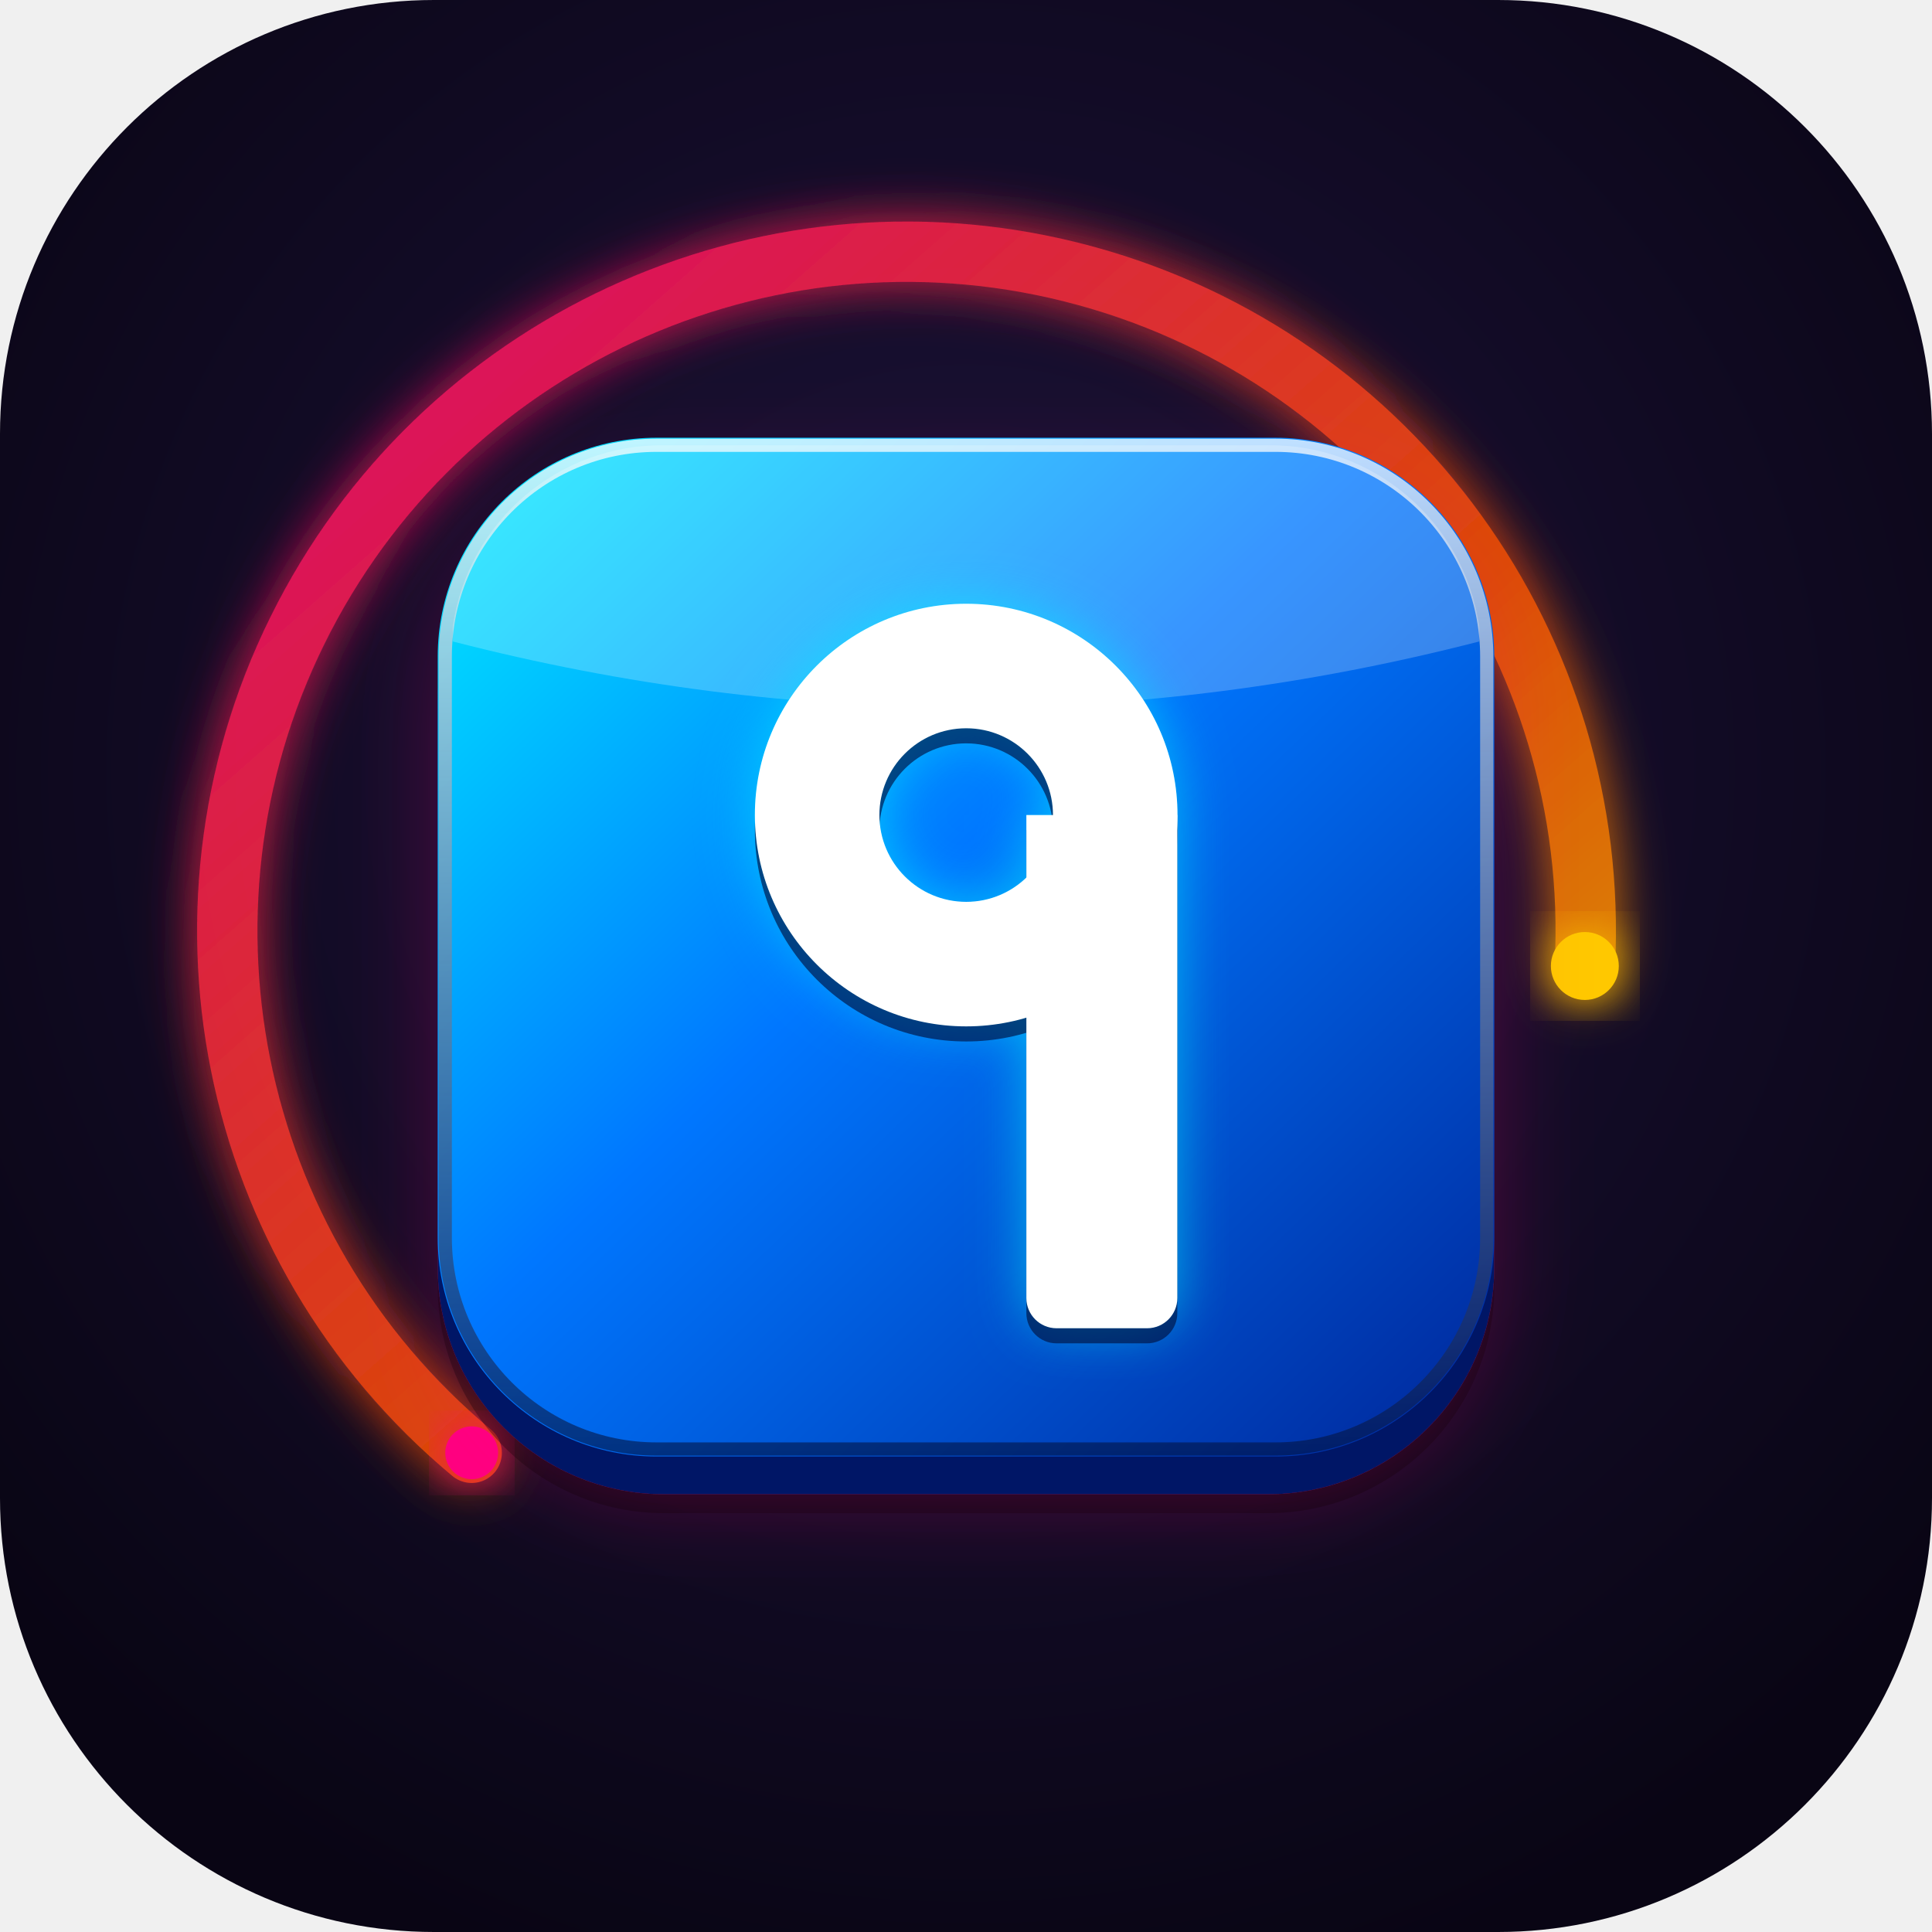
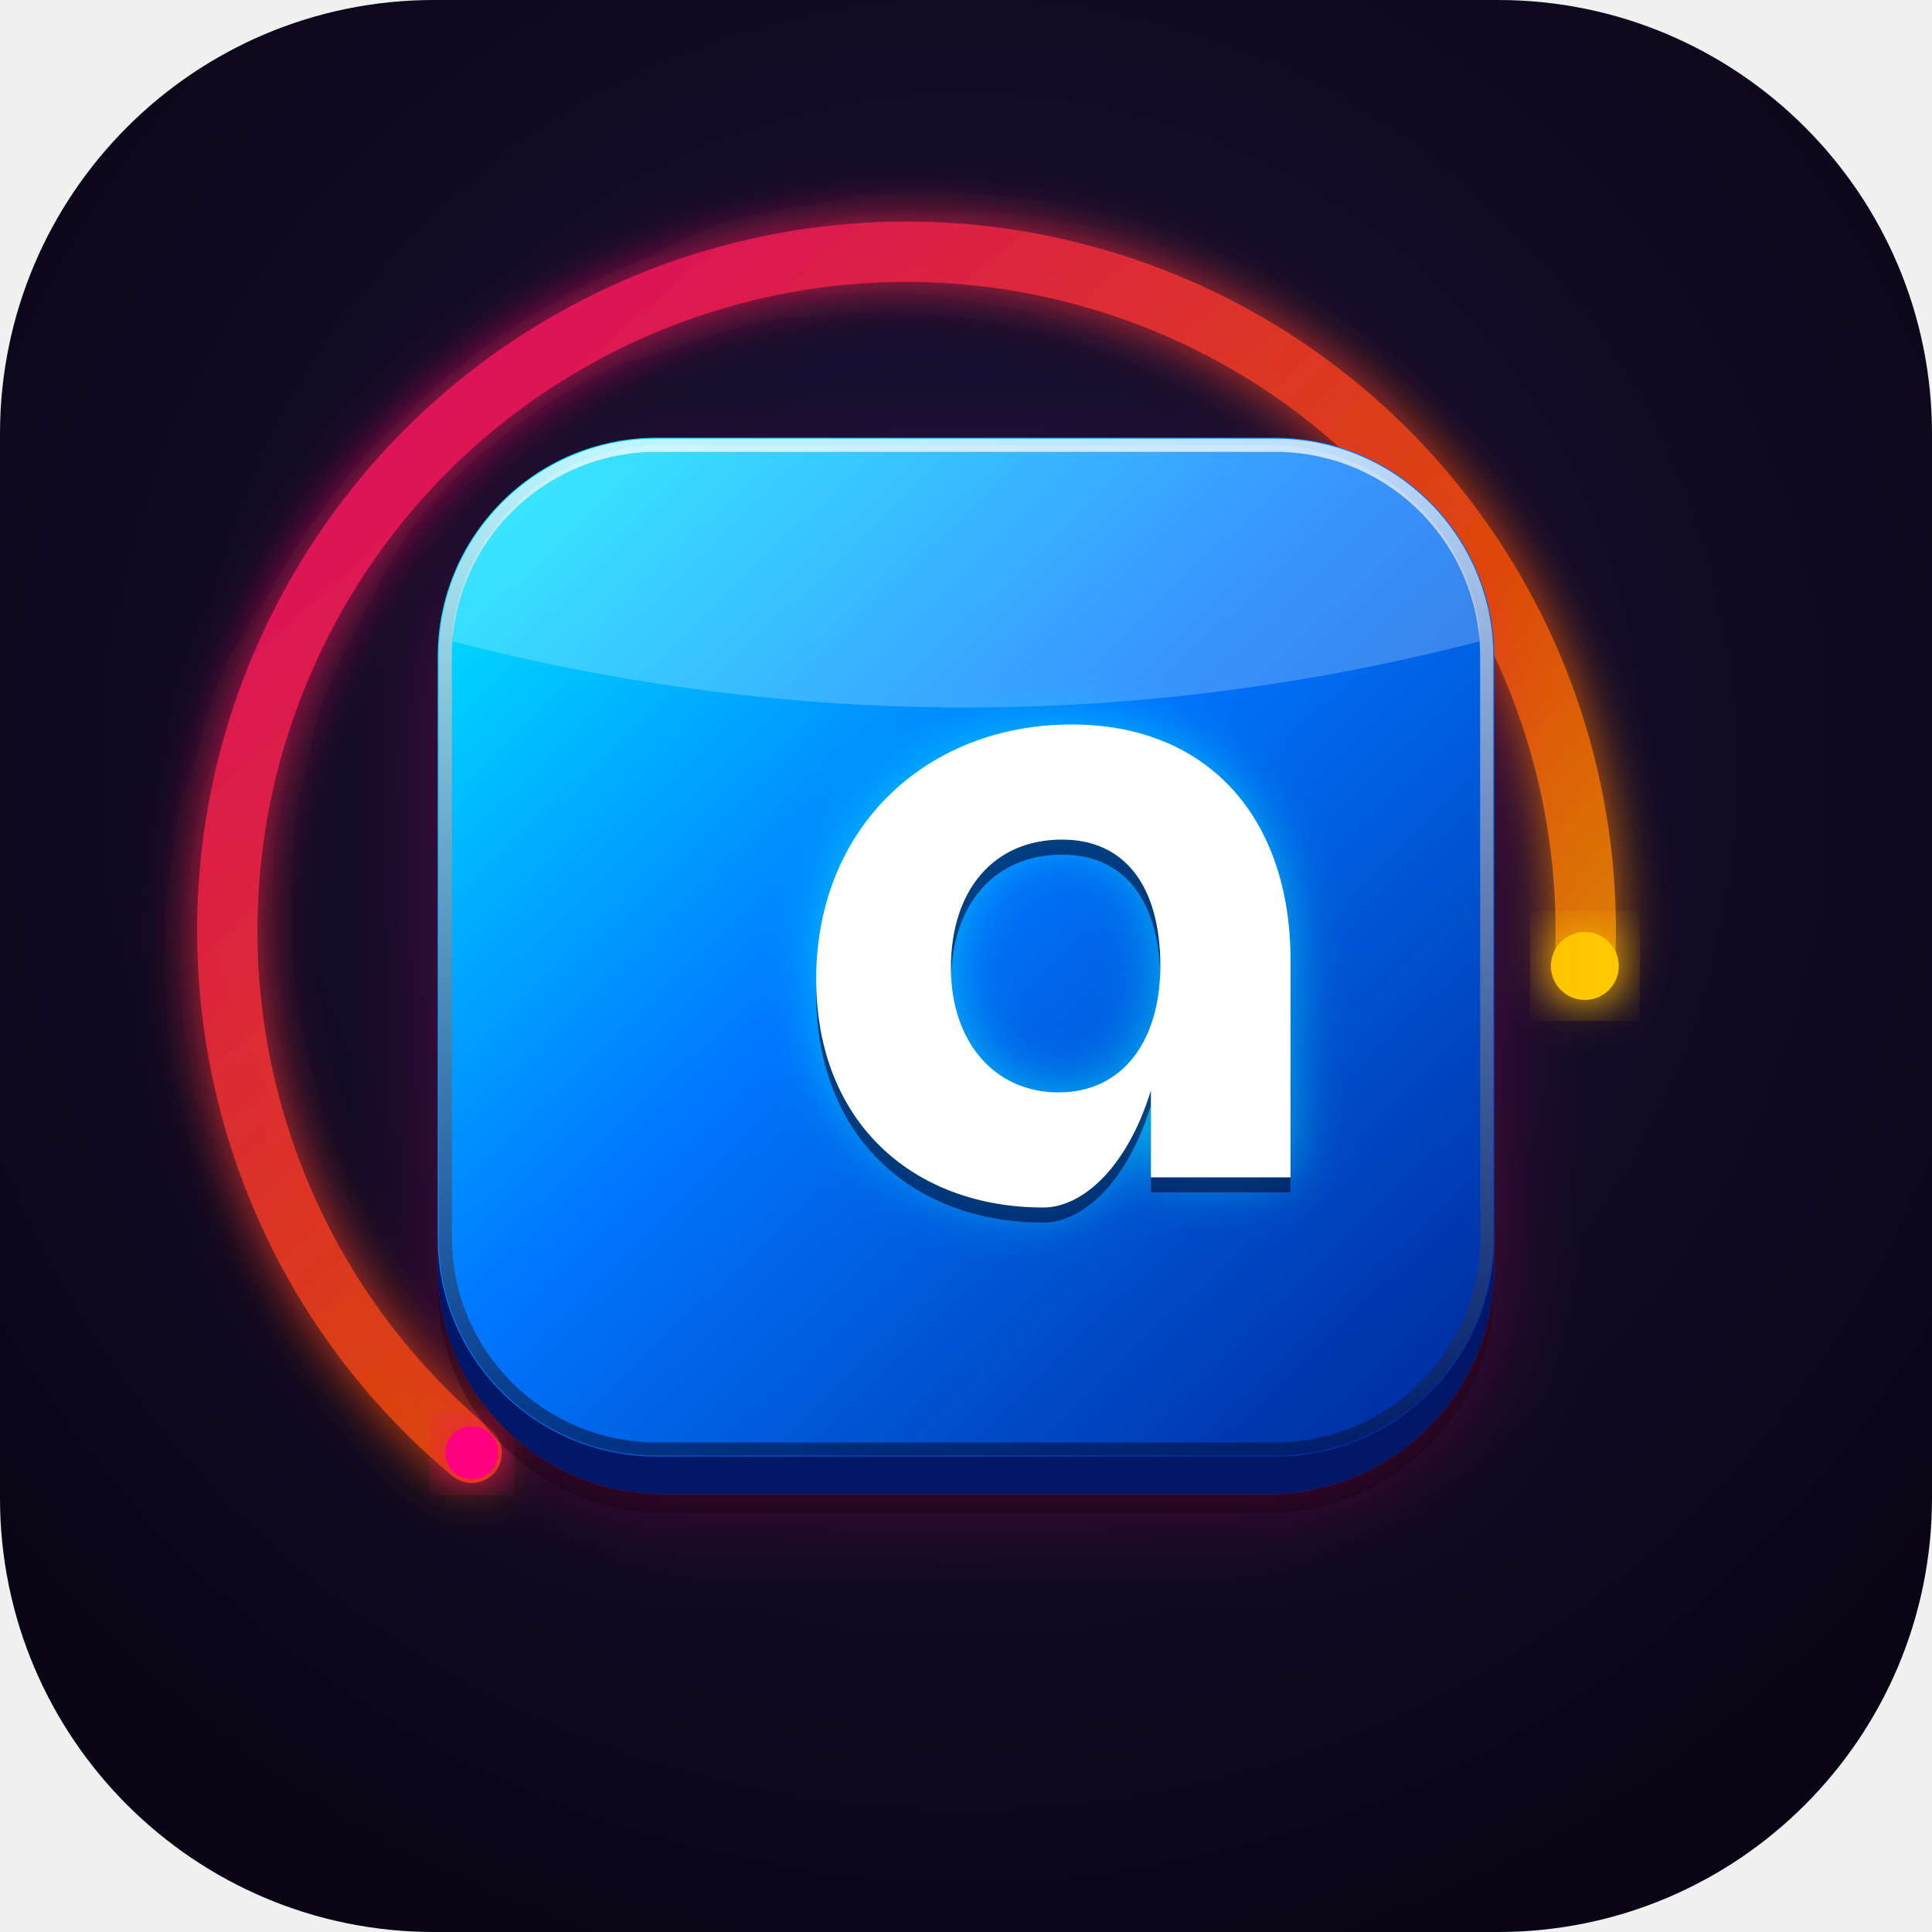
<svg xmlns="http://www.w3.org/2000/svg" viewBox="0 0 512 512" width="100%" height="100%">
  <defs>
    <radialGradient id="bgGrad" cx="50%" cy="40%" r="65%">
      <stop offset="0%" stop-color="#1D133B" />
      <stop offset="100%" stop-color="#090514" />
    </radialGradient>
    <filter id="tileShadow" x="-20%" y="-20%" width="140%" height="140%">
      <feDropShadow dx="0" dy="18" stdDeviation="14" flood-color="#000000" flood-opacity="0.65" />
      <feDropShadow dx="0" dy="2" stdDeviation="12" flood-color="#FF0080" flood-opacity="0.25" />
    </filter>
    <filter id="glow" x="-30%" y="-30%" width="160%" height="160%">
      <feGaussianBlur stdDeviation="7" result="blur" />
      <feComposite in="SourceGraphic" in2="blur" operator="over" />
    </filter>
    <linearGradient id="tileGrad" x1="0%" y1="0%" x2="100%" y2="100%">
      <stop offset="0%" stop-color="#00F0FF" />
      <stop offset="45%" stop-color="#0077FF" />
      <stop offset="100%" stop-color="#002699" />
    </linearGradient>
    <linearGradient id="bevelGrad" x1="0%" y1="0%" x2="0%" y2="100%">
      <stop offset="0%" stop-color="#FFFFFF" stop-opacity="0.75" />
      <stop offset="100%" stop-color="#001140" stop-opacity="0.6" />
    </linearGradient>
    <linearGradient id="energyGrad" x1="0%" y1="0%" x2="100%" y2="100%">
      <stop offset="0%" stop-color="#FF0080" />
      <stop offset="60%" stop-color="#FF5500" />
      <stop offset="100%" stop-color="#FFC800" />
    </linearGradient>
-     <g id="nine">
-       <path fill-rule="evenodd" d="M 256 160 a 56 56 0 1 0 0.1 0 Z                M 256 193 a 23 23 0 1 0 0.1 0 Z" />
-       <path d="M 272 216                L 312 216                L 312 344                A 8 8 0 0 1 304 352                L 280 352                A 8 8 0 0 1 272 344                Z" />
-     </g>
  </defs>
  <rect width="512" height="512" rx="115" fill="url(#bgGrad)" />
-   <g id="mark">
-     <path d="M 125 385 A 180 180 0 1 1 420 256" fill="none" stroke="url(#energyGrad)" stroke-width="16" stroke-linecap="round" filter="url(#glow)" opacity="0.85" />
-     <circle cx="420" cy="256" r="9" fill="#FFC800" filter="url(#glow)" />
-     <circle cx="125" cy="385" r="7" fill="#FF0080" filter="url(#glow)" />
-     <rect x="116" y="131" width="280" height="270" rx="60" fill="#000000" opacity="0.35" />
-     <rect x="116" y="126" width="280" height="270" rx="60" fill="#001866" filter="url(#tileShadow)" />
-     <rect x="116" y="116" width="280" height="270" rx="58" fill="url(#tileGrad)" />
-     <rect x="118" y="118" width="276" height="266" rx="56" fill="none" stroke="url(#bevelGrad)" stroke-width="3.5" />
-     <path d="M 120 170 Q 256 205 392 170 L 392 166 A 56 56 0 0 0 336 118 L 176 118 A 56 56 0 0 0 120 166 Z" fill="#FFFFFF" opacity="0.22" />
-     <use href="#nine" fill="#00F0FF" filter="url(#glow)" opacity="0.6" />
-     <use href="#nine" fill="#001040" opacity="0.65" transform="translate(0, 4)" />
-     <use href="#nine" fill="#FFFFFF" />
-   </g>
+   <path d="M 125 385 A 180 180 0 1 1 420 256" fill="none" stroke="url(#energyGrad)" stroke-width="16" stroke-linecap="round" filter="url(#glow)" opacity="0.85" />
+   <circle cx="420" cy="256" r="9" fill="#FFC800" filter="url(#glow)" />
+   <circle cx="125" cy="385" r="7" fill="#FF0080" filter="url(#glow)" />
+   <rect x="116" y="131" width="280" height="270" rx="60" fill="#000000" opacity="0.35" />
+   <rect x="116" y="126" width="280" height="270" rx="60" fill="#001866" filter="url(#tileShadow)" />
+   <rect x="116" y="116" width="280" height="270" rx="58" fill="url(#tileGrad)" />
+   <rect x="118" y="118" width="276" height="266" rx="56" fill="none" stroke="url(#bevelGrad)" stroke-width="3.5" />
+   <path d="M 120 170 Q 256 205 392 170 L 392 166 A 56 56 0 0 0 336 118 L 176 118 A 56 56 0 0 0 120 166 Z" fill="#FFFFFF" opacity="0.22" />
+   <path d="M 276.5 320 C 242.2 320 216.3 297.6 216.3 259.5 C 216.3 219.1 245.7 192 284 192 C 320.1 192 342 216.7 342 254.5 L 342 312 L 305 312 L 305 289 C 298.5 310 286.5 320 276.5 320 Z M 281.5 222.5 C 263.2 222.5 252 236 252 256.5 C 252 276 263.5 289.5 280.5 289.5 C 297.8 289.5 307.5 275.5 307.5 256 C 307.5 235 298.2 222.5 281.5 222.5 Z" fill="#00F0FF" filter="url(#glow)" opacity="0.6" />
+   <path d="M 276.5 320 C 242.2 320 216.3 297.6 216.3 259.5 C 216.3 219.1 245.7 192 284 192 C 320.1 192 342 216.7 342 254.5 L 342 312 L 305 312 L 305 289 C 298.5 310 286.5 320 276.5 320 Z M 281.5 222.5 C 263.2 222.5 252 236 252 256.5 C 252 276 263.5 289.5 280.5 289.5 C 297.8 289.5 307.5 275.5 307.5 256 C 307.5 235 298.2 222.5 281.5 222.5 Z" fill="#001040" opacity="0.65" transform="translate(0, 4)" />
+   <path d="M 276.5 320 C 242.2 320 216.3 297.6 216.3 259.5 C 216.3 219.1 245.7 192 284 192 C 320.1 192 342 216.7 342 254.5 L 342 312 L 305 312 L 305 289 C 298.5 310 286.5 320 276.5 320 Z M 281.5 222.5 C 263.2 222.5 252 236 252 256.5 C 252 276 263.5 289.5 280.5 289.5 C 297.8 289.5 307.5 275.5 307.5 256 C 307.5 235 298.2 222.5 281.5 222.5 Z" fill="#FFFFFF" />
</svg>
